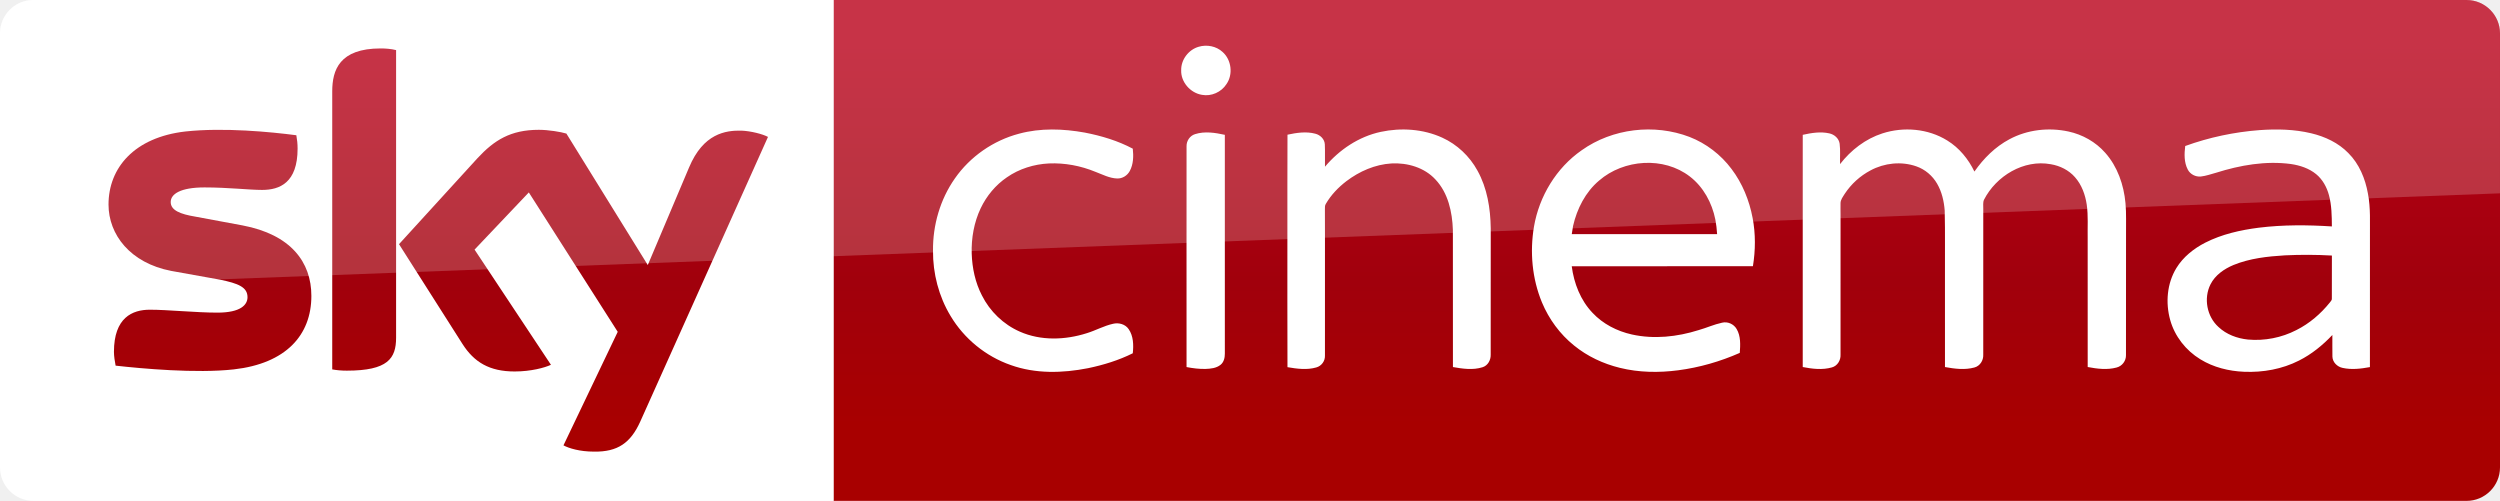
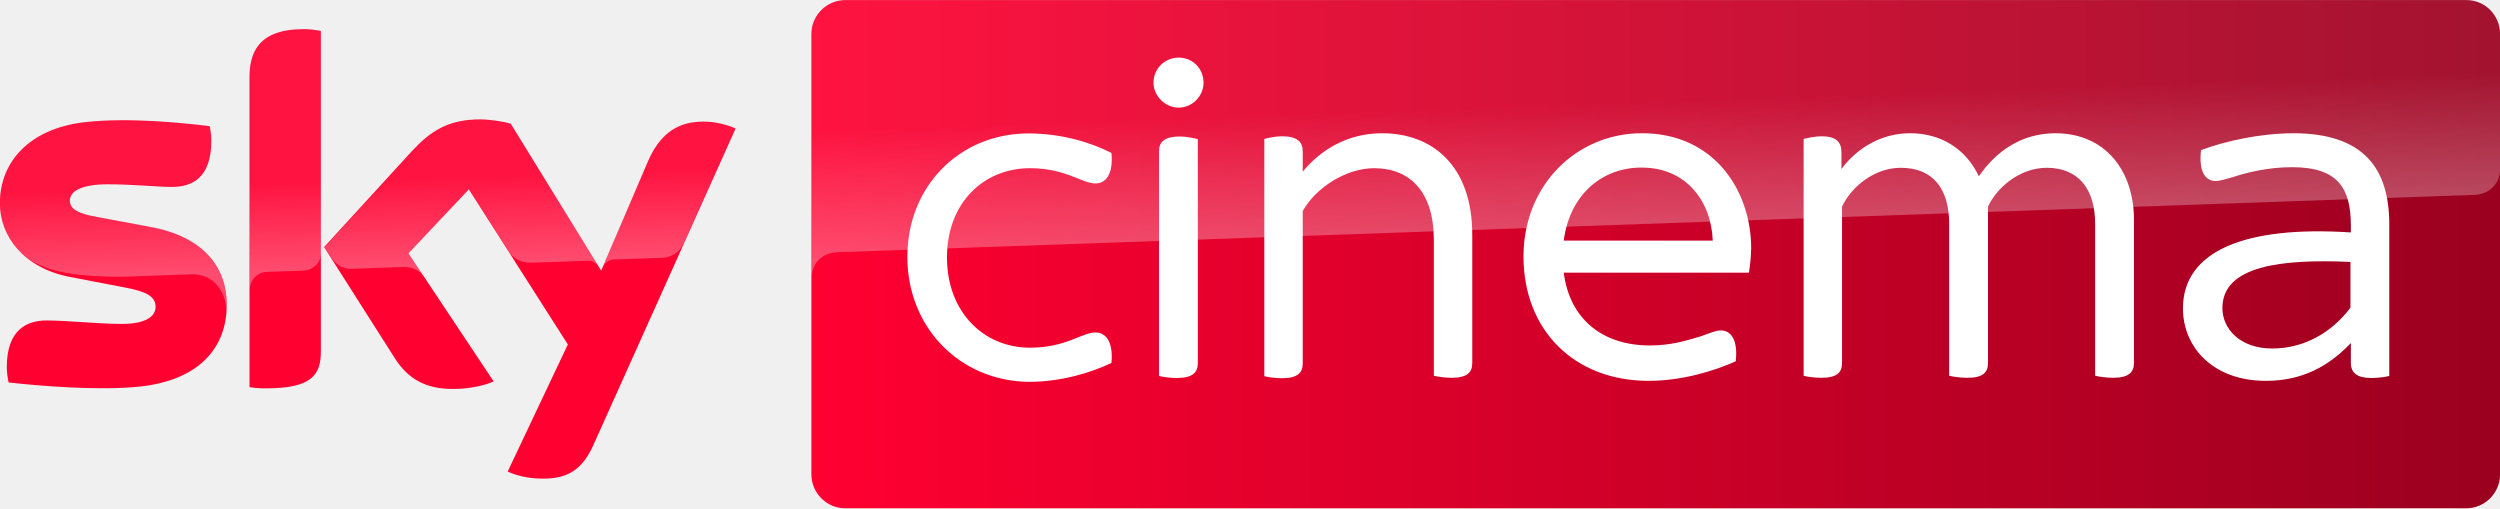
- <svg xmlns="http://www.w3.org/2000/svg" xmlns:xlink="http://www.w3.org/1999/xlink" width="2496.288" height="500.129" viewBox="0 0 1872.216 375.097">
-   <defs>
-     <linearGradient id="a" x1="-8600.5" x2="-8600.5" y1="-4687.6" y2="-4591.4" gradientTransform="matrix(-2.9812 0 0 -2.9812 -24493 -13655)" gradientUnits="userSpaceOnUse">
-       <stop stop-color="#a80000" offset="0" />
-       <stop stop-color="#a1000c" offset=".381" />
-       <stop stop-color="#b90019" offset="1" />
+ <svg xmlns="http://www.w3.org/2000/svg" viewBox="0 0 1229.8 250">
+   <g transform="translate(-15.061 -164.858)">
+     <path fill="#ff0031" d="M126.6 314.8c0 21.5-14 37.1-42.6 40.2-20.6 2.2-50.5-.4-64.7-2-.5-2.3-.9-5.2-.9-7.5 0-18.7 10.1-23 19.6-23 9.9 0 25.5 1.7 37 1.7 12.8 0 16.6-4.3 16.6-8.4 0-5.4-5.1-7.6-15-9.5l-27.1-5.2C27 296.8 15 281.3 15 264.8c0-20 14.2-36.8 42.2-39.9 21.1-2.3 46.9.3 61 2 .5 2.4.8 4.7.8 7.2 0 18.7-9.9 22.7-19.4 22.7-7.3 0-18.6-1.3-31.6-1.3-13.2 0-18.6 3.6-18.6 8 0 4.7 5.2 6.6 13.4 8.1l25.8 4.8c26.6 4.8 38 19.9 38 38.4m46.3 23c0 11.5-4.5 18.1-27 18.1-3 0-5.6-.2-8.1-.6V202.9c0-11.6 3.9-23.7 26.6-23.7 2.9 0 5.8.3 8.5.9v157.7zm91.9 59c3 1.5 9 3.4 16.6 3.5 13.1.3 20.2-4.7 25.5-16.4l70-155.8c-2.9-1.5-9.3-3.3-14.5-3.4-9-.2-21.1 1.6-28.8 20L310.8 298l-44.5-72.3c-2.9-.9-9.9-2.1-15-2.1-15.8 0-24.5 5.8-33.6 15.6l-43.2 47.2 34.8 54.7c6.4 10 14.9 15.1 28.6 15.1 9 0 16.5-2.1 20-3.7l-41.9-63 29.7-31.5 48.7 76.3-29.6 62.5z" />
+     <linearGradient id="A" gradientUnits="userSpaceOnUse" x1="414.201" y1="289.858" x2="1244.849" y2="289.858">
+       <stop offset="0" stop-color="#ff0031" />
+       <stop offset="1" stop-color="#9b001f" />
    </linearGradient>
-     <linearGradient xlink:href="#a" id="b" gradientUnits="userSpaceOnUse" gradientTransform="matrix(-2.9812 0 0 -2.9812 -24493 -13655)" x1="-8600.5" y1="-4687.6" x2="-8600.5" y2="-4591.4" />
-     <linearGradient xlink:href="#a" id="c" gradientUnits="userSpaceOnUse" gradientTransform="matrix(-2.9812 0 0 -2.9812 -24493 -13655)" x1="-8600.5" y1="-4687.6" x2="-8600.5" y2="-4591.4" />
-   </defs>
-   <path d="M624.21 0h1223c13.753 0 25.006 11.253 25.006 25.006v325.08c0 13.753-11.253 25.006-25.006 25.006h-1223z" fill="url(#b)" transform="translate(0 .005)" />
-   <path d="M624.21 375.095H25.01c-13.753 0-25.006-11.253-25.006-25.006V24.699C.004 11.571 10.944.006 24.697.006h599.52z" fill="#fff" />
-   <g fill="#fff">
-     <path d="M897.744 35.003c6.06-1.792 13.082-.457 17.777 3.87 6.722 5.882 8.072 16.856 2.926 24.17-3.81 5.94-11.274 9.279-18.228 7.996-8.709-1.358-15.978-9.549-15.647-18.468-.143-7.936 5.55-15.422 13.172-17.568zM763.172 100.116c16.03-4.35 32.975-3.743 49.2-.825 12.422 2.408 24.77 6.098 35.961 12.054.615 5.589.48 11.65-2.258 16.713-1.837 3.428-5.55 5.776-9.474 5.603-5.753-.172-10.921-2.993-16.195-4.965-11.012-4.539-22.976-6.82-34.888-6.294-11.154.555-22.248 3.976-31.445 10.382-8.499 5.768-15.257 13.944-19.66 23.2-4.989 10.54-7.06 22.332-6.714 33.944.345 10.802 2.648 21.663 7.644 31.302 5.963 11.935 16.127 21.746 28.37 27.117 15.744 6.991 34.025 6.339 50.205 1.163 6.653-2.033 12.812-5.521 19.623-7.029 4.216-1.05 9.159.27 11.68 3.968 3.637 5.214 3.757 12.032 3.105 18.116-10.554 5.266-21.956 8.754-33.478 11.162-19.098 3.765-39.396 4.32-57.932-2.348-18.715-6.504-34.94-19.788-45.075-36.801-8.829-14.635-13.262-31.798-13.127-48.848-.195-19.12 5.349-38.406 16.383-54.099 11.41-16.382 28.775-28.43 48.075-33.515zM1034.04 98.75c15.28-3.262 31.753-2.175 46.05 4.344 11.162 5.086 20.494 13.93 26.367 24.679 7.314 13.12 9.73 28.332 9.94 43.184 0 31.55.037 63.1-.038 94.65.127 4.021-2.116 8.192-6.114 9.414-7.179 2.28-14.905 1.148-22.166-.135-.045-34.213.023-68.433-.037-102.646-.436-13.442-3.541-27.77-13.06-37.829-8.266-8.978-20.943-12.64-32.87-12.016-12.325.727-24.087 5.895-33.846 13.3-6.068 4.657-11.477 10.298-15.34 16.93-.855 1.222-.682 2.752-.72 4.163.06 6.42.008 12.834.038 19.255.015 30.102.007 60.205-.008 90.307.158 4.02-2.595 7.756-6.466 8.814-7.028 2.04-14.522 1.013-21.603-.195-.12-32.615-.053-65.23-.06-97.846.06-25.421-.09-50.843.075-76.257 6.803-1.455 14.012-2.573 20.853-.735 3.683.945 6.939 4.043 7.111 8.004.263 5.566-.007 11.139.113 16.712 10.749-12.767 25.346-22.57 41.781-26.096zM1184.514 112.523c23.06-16.405 54.392-20.05 80.766-9.977 12.437 4.846 23.419 13.27 31.415 23.952 8.154 10.756 13.352 23.583 15.835 36.816 2.258 11.881 2.145 24.138.203 36.05-45.225.053-90.457 0-135.682.03 1.658 12.782 6.578 25.467 15.58 34.888 7.786 8.334 18.363 13.728 29.427 16.196 16.578 3.69 33.965 1.8 50.048-3.279 5.88-1.657 11.492-4.245 17.485-5.528 4.178-1.065 8.792.975 10.937 4.696 3.188 5.378 2.806 11.904 2.378 17.905-14.68 6.474-30.26 10.967-46.177 13.037-14.478 1.898-29.345 1.68-43.567-1.822-12.49-3.046-24.44-8.627-34.416-16.78-10.547-8.492-18.775-19.736-23.989-32.21-7.396-17.824-9.166-37.8-5.986-56.77 3.893-22.729 16.72-43.994 35.743-57.204m13.023 22.706c-10.232 8.634-16.54 21.093-19.496 34.003-.33 2.04-.653 4.08-.968 6.128 36.284 0 72.567-.007 108.85 0-.225-3.683-.637-7.343-1.327-10.974-2.49-12.43-8.912-24.371-19.069-32.18-19.593-15.167-49.53-12.977-67.99 3.023zM1409.7 99.898c15.94-5.153 34.266-3.6 48.593 5.326 8.934 5.484 15.783 13.87 20.321 23.254 6.856-9.842 15.603-18.565 26.27-24.221 13.374-7.172 29.336-8.957 44.114-5.784 10.546 2.266 20.426 7.801 27.567 15.933 9.234 10.344 13.937 24.064 15.182 37.723.728 7.779.3 15.603.413 23.412-.03 30.124.037 60.264-.045 90.389.127 4.32-2.88 8.289-7.074 9.316-7.051 1.906-14.522.953-21.596-.39.008-32.105-.007-64.217-.015-96.33-.172-8.416.495-16.893-.698-25.257-1.095-7.456-3.773-14.882-8.82-20.583-4.622-5.28-11.23-8.559-18.094-9.699-20.268-3.773-40.941 8.799-50.055 26.66-.908 2.092-.428 4.455-.518 6.668.015 36.44.038 72.882-.015 109.322.21 4.239-2.415 8.47-6.616 9.572-7.194 1.988-14.83.975-22.053-.33-.008-22.099-.008-44.197-.008-66.296-.128-16.982.24-33.973-.195-50.948-.548-6.968-2.138-13.997-5.693-20.08-3.436-5.972-9.01-10.705-15.528-12.97-11.207-3.938-23.944-2.573-34.34 3.03a52.712 52.712 0 0 0-19.271 17.486c-1.335 2.235-3.226 4.44-3.18 7.186-.076 2.813.022 5.626.015 8.439.03 34.948.007 69.903-.008 104.851.225 4.186-2.288 8.41-6.436 9.564-7.111 2.048-14.725 1.126-21.874-.27 0-37.708-.022-75.417 0-113.118.015-20.26-.007-40.521.008-60.782 6.489-1.433 13.307-2.58 19.9-1.088 3.789.803 7.194 3.774 7.734 7.742.645 5.063.143 10.194.3 15.28 8.102-10.457 19.046-18.926 31.716-23.007zM1692.196 97.438c12.894-.923 26.021-.645 38.646 2.378 10.307 2.453 20.358 7.134 27.807 14.822 8.139 8.094 12.67 19.158 14.665 30.32 2.138 10.817 1.372 21.881 1.507 32.833-.015 32.375.023 64.75-.022 97.125-6.714 1.238-13.712 2.1-20.448.6-4.006-.817-7.524-4.23-7.637-8.446-.12-5.4.008-10.802-.037-16.195-7.246 7.644-15.528 14.41-24.972 19.143-12.64 6.436-27.034 9.002-41.136 8.394-11.454-.473-22.984-3.308-32.795-9.369-10.787-6.579-19.151-17.178-22.542-29.397-3.593-12.872-2.415-27.387 4.629-38.909 5.086-8.319 12.984-14.567 21.573-18.985 12.49-6.362 26.36-9.467 40.192-11.237 18.13-2.236 36.47-2.108 54.683-.945-.067-7.862-.135-15.843-2.205-23.487-1.613-5.97-4.733-11.672-9.549-15.64-5.363-4.41-12.174-6.623-18.956-7.62-18.858-2.506-38.016.854-56.011 6.54-3.78 1.035-7.501 2.386-11.402 2.828-3.938.383-7.981-1.68-9.796-5.213-2.828-5.394-2.64-11.762-1.913-17.636 17.913-6.488 36.726-10.464 55.719-11.904m18.978 93.788c-13.052.787-26.322 2.242-38.519 7.216-7.006 2.933-13.772 7.576-17.253 14.53-5.258 10.434-2.715 24.07 5.986 31.895 5.964 5.633 14.005 8.588 22.076 9.421 12.445 1.118 25.204-1.373 36.314-7.126 9.781-4.906 18.25-12.197 25.076-20.71.6-.856 1.553-1.659 1.433-2.829.052-10.749-.045-21.506.037-32.247a339.159 339.159 0 0 0-35.15-.15zM894.968 100.454c7.239-2.318 15.025-1.073 22.294.517 0 26.022-.015 52.043 0 78.065.03 28.602-.015 57.197.007 85.799.023 3.06-.727 6.413-3.255 8.401-3.173 2.528-7.456 2.933-11.365 3.053-4.733.09-9.436-.502-14.064-1.403-.038-31.58-.015-63.152-.015-94.732.022-23.547-.038-47.093.022-70.639-.09-4.02 2.49-7.876 6.376-9.061z" />
+     <path fill="url(#A)" d="M1228.3 164.9H430.9c-9.2 0-16.7 7.5-16.7 16.7v216.6c0 9.2 7.5 16.7 16.7 16.7h797.3c9.2 0 16.7-7.5 16.7-16.7V181.5c-.1-9.2-7.4-16.6-16.6-16.6" />
+     <linearGradient id="B" gradientUnits="userSpaceOnUse" x1="197.673" y1="296.29" x2="194.751" y2="212.596">
+       <stop offset="0" stop-color="#fff" />
+       <stop offset=".515" stop-color="#fff" stop-opacity=".25" />
+     </linearGradient>
+     <path opacity=".3" fill="url(#B)" d="M137.9 202.9v104.5c0-4.2 3.2-8.6 8.6-8.8h0l17.6-.6c3.5-.1 8.8-2.5 8.9-8.9h0v-109c-2.7-.6-5.6-.9-8.5-.9h0c-22.7.1-26.6 12.1-26.6 23.7m80 36.4l-43.2 47.2 3.5 5.4c1.5 2 4.4 5.4 10.2 5.2h0l24.6-.9c5.4-.2 8.8 2.1 10.9 4.9h0l-7.7-11.6 29.7-31.5 19.9 31.3c3.6 4.7 9 4.8 10.2 4.8h0c1 0 27.2-.9 28.3-1h0c1.8-.1 3.9.9 5.5 3.2h0l-43.3-70.4c-2.9-.9-9.9-2.1-15-2.1h0c-15.8-.1-24.5 5.6-33.6 15.5M57.2 224.8c-28 3.1-42.2 19.8-42.2 39.9h0c0 10.3 4.7 20.2 13.7 27.3h0c6.8 4.5 13.8 6.2 20.7 7.4h0c5.7 1 19 1.9 28.9 1.5h0l30.8-1.1c11.6-.4 17.8 9.5 17.2 19.4h0v-.5c.1-1.3.2-2.6.2-3.9h0c0-18.5-11.4-33.6-37.9-38.5h0l-25.8-4.8c-8.3-1.4-13.4-3.4-13.4-8.1h0c0-4.4 5.5-8.1 18.6-8.1h0c13 0 24.3 1.3 31.6 1.3h0c9.5 0 19.4-4 19.4-22.7h0c0-2.5-.3-4.8-.8-7.2h0c-10.1-1.2-26.3-2.9-42.4-2.9h0c-6.3.1-12.6.4-18.6 1m276.3 19.9l-22.1 52.1c0-.1 1.4-4.1 5.7-4.3h0l23.4-.8c7.1-.3 9.9-5.1 10.7-6.7h0l25.6-57.1c-2.9-1.5-9.3-3.3-14.5-3.4h0-1.1c-8.9.1-20.3 2.5-27.7 20.2" />
+     <linearGradient id="C" gradientUnits="userSpaceOnUse" x1="830.824" y1="278.694" x2="826.478" y2="154.233">
+       <stop offset="0" stop-color="#fff" />
+       <stop offset=".515" stop-color="#fff" stop-opacity=".25" />
+     </linearGradient>
+     <path opacity=".3" fill="url(#C)" d="M430.9 164.9c-9.2 0-16.7 7.5-16.7 16.7h0v120.2c0-1.8.7-11.7 12-12.8h0s.6-.1 1.6-.1h0l804.7-28.2c6.3-.2 12.4-4.9 12.4-12.7h0v-66.3c0-9.2-7.5-16.7-16.7-16.7h0l-797.3-.1z" />
+     <g fill="#fff">
+       <path d="M1190.4 275.3v74.5c-2 .5-5.4 1-8.8 1-7 0-10.1-2.5-10.1-7.4v-9.8c-11.1 11.7-24.3 18.6-41.8 18.6-26.3 0-40.8-16.8-40.8-35.6 0-28.4 30.7-40.8 82.6-37.4V276c0-18.1-5.9-28.9-28.9-28.9-11.9 0-22.2 2.6-29.2 4.9-3.6 1-6.4 1.9-8.3 1.9-5.4 0-8.5-4.9-7.3-15.2 11.7-4.4 29.2-8.3 45.6-8.3 34.3.1 47 17.2 47 44.9m-19.1 40.9v-22.5c-33.8-1.5-63 1.8-63 22.7 0 10.3 8.8 19.9 24.5 19.9 16 0 29.5-8.1 38.5-20.1m-709.9-25c0-34.8 25.8-60.7 59.6-60.7 16.2 0 30.7 4.4 40.8 9.6 1 10.6-2.9 15-7.8 15-6.9 0-14.5-7.5-32.3-7.5-22.5 0-40.8 16.8-40.8 43.9s18.3 44.4 40.8 44.4c17.8 0 25.5-7.5 32.3-7.5 4.9 0 8.8 4.4 7.8 15-10.3 4.9-24.8 9.3-40.8 9.3-33.8-.5-59.6-26.7-59.6-61.5m414 7.8h-91.1c2.9 22.7 18.9 35.8 42.4 35.8 10.1 0 17.8-2.3 25.3-4.6 4.9-1.8 7.5-2.8 9.6-2.8 4.9 0 8.5 4.6 7.3 15.2-10.3 4.6-26.1 9.6-42.9 9.6-36.4 0-61.5-24.8-61.5-61.2 0-35.1 26.1-60.6 58.3-60.6 35.9 0 53.7 28.7 53.7 56.6-.1 3.7-.4 7.6-1.1 12m-91.1-15.8h73.3c-.8-20.1-13.7-35.9-34.8-35.9-18.7-.2-35.4 12.4-38.5 35.9m-201.8-77.6c0-7.2 5.7-12.4 12.4-12.4 6.9 0 12.2 5.4 12.2 12.4 0 6.4-5.4 12.2-12.2 12.2s-12.4-5.9-12.4-12.2m2.7 144.2V239.3c0-4.4 2.4-7.3 10.3-7.3 3.1 0 6.9.8 8.8 1.3v110.2c0 4.6-2.6 7.3-10.3 7.3-3.2 0-6.9-.5-8.8-1" />
+       <path d="M1064.8 272.9v70.5c0 4.6-2.6 7.3-10.3 7.3-3.1 0-6.9-.5-8.8-1V275c0-17.3-8.3-27.6-23.8-27.6-13.2 0-24.5 9.6-28.9 19.1v76.9c0 4.6-2.4 7.3-10.1 7.3-3.4 0-7-.5-9-1V275c0-17.3-8-27.6-23.8-27.6-13.2 0-24.5 9.6-28.9 19.1v76.9c0 4.6-2.4 7.3-10.1 7.3-3.4 0-7.2-.5-8.8-1V233.2c2-.5 5.7-1.3 8.8-1.3 7.3 0 9.8 2.9 9.8 7.8v8.3c7.5-10.1 19.4-17.6 33.8-17.6 15.5 0 27.6 8 33.8 21.2 8-11.7 20.4-21.2 37.7-21.2 25.2.1 38.6 19.2 38.6 42.5m-325.5 7.5v63c0 4.6-2.4 7.3-10.1 7.3-3.1 0-6.9-.5-8.8-1V283c0-24-11.9-35.4-29.4-35.4-13.9 0-28.9 9.8-35.1 21.1v74.9c0 4.6-2.5 7.3-10.1 7.3-3.4 0-7-.5-8.8-1V233.2c1.8-.5 5.4-1.3 8.8-1.3 7.5 0 10.1 2.9 10.1 7.3v10.1c8.5-10.3 21.5-18.9 39.2-18.9 24.1.1 44.2 15.4 44.2 50" />
+     </g>
  </g>
-   <path d="M421.97 333.52c4.064 2.188 12.19 4.689 22.818 4.689 17.817.312 27.507-6.565 34.696-22.505l95.648-213.18c-4.063-2.188-12.816-4.376-19.692-4.689-12.19-.313-28.757 2.188-39.384 27.507l-30.945 73.142-60.952-98.461c-4.063-1.25-13.441-2.813-20.63-2.813-21.255 0-33.445 7.814-45.948 21.255l-58.764 64.39 47.511 74.705c8.752 13.753 20.317 20.63 39.072 20.63 12.19 0 22.505-2.813 27.194-5.001l-57.201-86.27 40.635-42.823 66.578 104.4zm-125.34-80.644c0 15.629-6.252 24.693-36.884 24.693-4.064 0-7.502-.313-10.94-.938V68.461c0-15.94 5.314-32.195 36.258-32.195 3.75 0 7.814.313 11.565 1.25zm-63.452-31.257c0 29.382-19.067 50.637-58.139 55.013-28.132 3.126-69.079-.625-88.458-2.813-.625-3.126-1.25-7.19-1.25-10.315 0-25.631 13.753-31.57 26.88-31.57 13.442 0 34.697 2.188 50.638 2.188 17.504 0 22.505-5.94 22.505-11.565 0-7.502-6.877-10.315-20.63-13.128l-36.571-6.564c-30.632-5.94-46.886-27.194-46.886-49.7 0-27.505 19.38-50.323 57.513-54.7 28.757-3.125 64.078.313 83.145 2.814.625 3.438.937 6.564.937 10.002 0 25.631-13.44 30.945-26.569 30.945-10.002 0-25.318-1.875-43.135-1.875-18.129 0-25.318 5-25.318 10.94 0 6.251 7.19 9.064 18.442 10.94l35.321 6.564c36.26 6.876 51.575 27.507 51.575 52.825" fill="url(#c)" transform="translate(0 .005)" />
-   <path d="M25.006.005C11.253.005 0 11.258 0 25.011v226.3c0-20.005 16.003-36.509 36.008-37.259l1836.2-69.266V25.006c0-13.753-11.253-25.006-25.006-25.006z" opacity=".2" fill="#fff" />
</svg>
